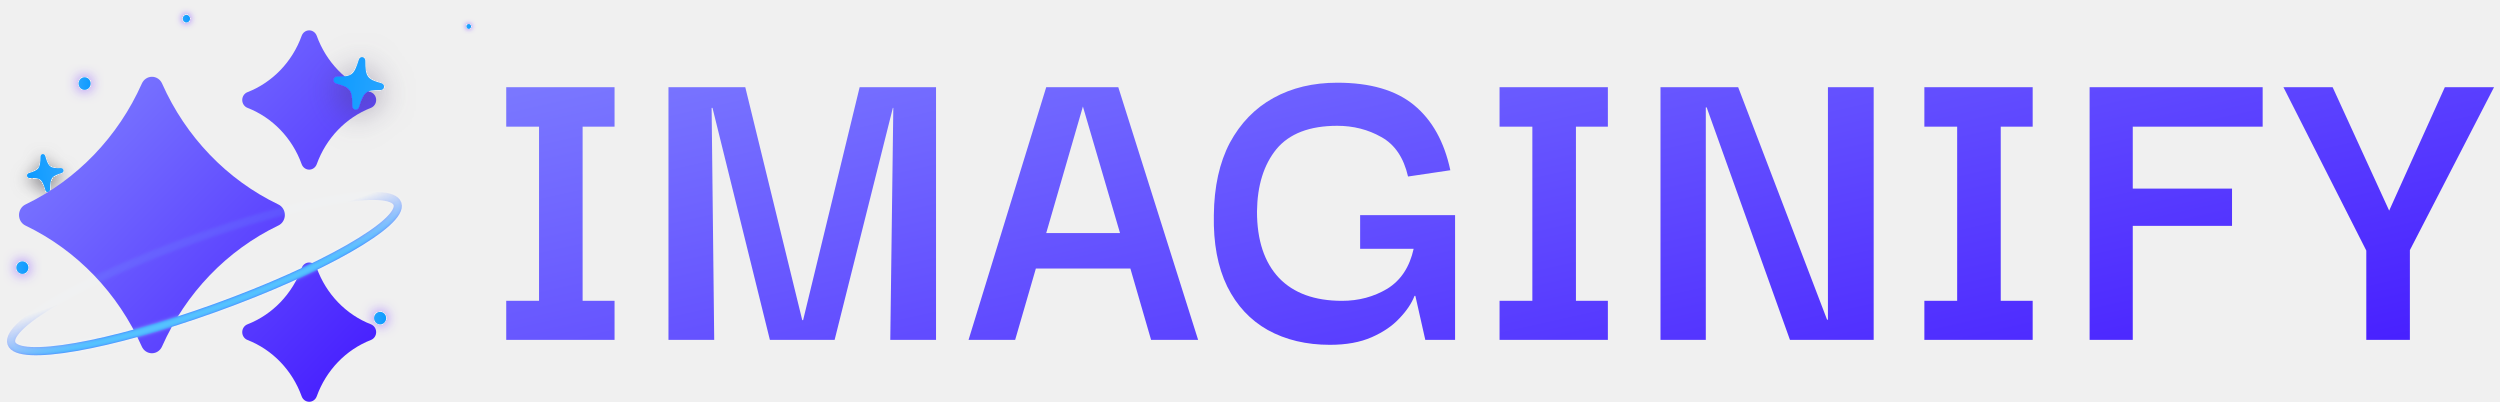
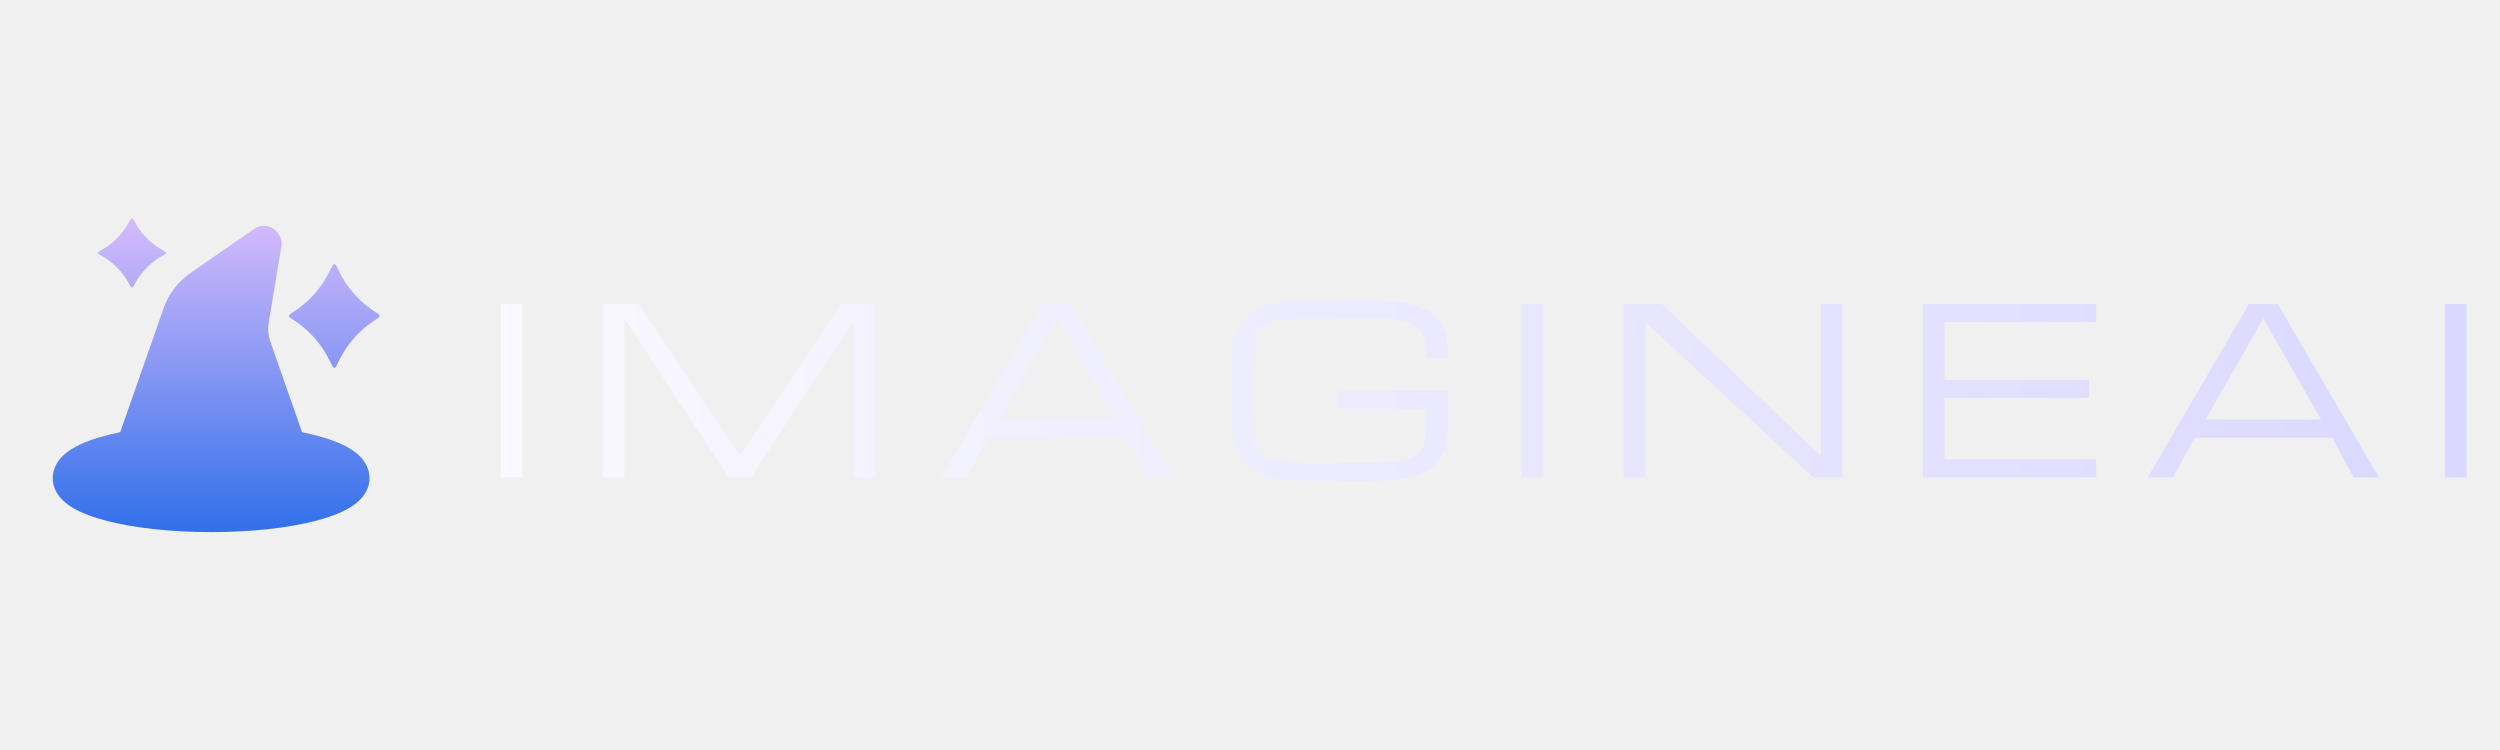
- <svg xmlns="http://www.w3.org/2000/svg" width="168" height="27" viewBox="0 0 168 27" fill="none">
-   <path d="M41.298 20.216V22.84H34.019V20.216H36.223V8.514H34.019V5.86H41.298V8.514H39.152V20.216H41.298ZM44.921 22.84V5.86H50.083L53.911 21.513H53.969L57.768 5.86H62.901V22.84H59.827L60.03 7.247H60.001L56.086 22.84H51.736L47.879 7.247H47.821L47.995 22.84H44.921ZM65.086 22.84L70.306 5.86H75.149L80.514 22.84H77.353L75.961 18.045H69.61L68.218 22.84H65.086ZM72.771 7.157L70.306 15.662H75.265L72.771 7.157ZM89.371 23.172C87.786 23.172 86.394 22.84 85.195 22.177C84.016 21.513 83.107 20.538 82.469 19.251C81.831 17.944 81.532 16.346 81.57 14.456C81.59 12.545 81.947 10.927 82.643 9.6C83.359 8.273 84.335 7.267 85.572 6.584C86.81 5.9 88.24 5.558 89.864 5.558C92.088 5.558 93.808 6.061 95.026 7.066C96.244 8.072 97.056 9.529 97.462 11.44L94.62 11.862C94.33 10.595 93.731 9.71 92.822 9.208C91.933 8.705 90.947 8.454 89.864 8.454C88.008 8.454 86.645 8.976 85.775 10.022C84.925 11.068 84.49 12.465 84.47 14.214C84.47 16.145 84.963 17.632 85.949 18.678C86.935 19.703 88.347 20.216 90.183 20.216C91.305 20.216 92.32 19.945 93.228 19.402C94.137 18.839 94.727 17.944 94.997 16.718H91.401V14.456H97.781V22.84H95.78L95.113 19.884H95.055C94.862 20.387 94.523 20.89 94.04 21.392C93.576 21.895 92.958 22.317 92.184 22.659C91.411 23.001 90.473 23.172 89.371 23.172ZM108.049 20.216V22.84H100.77V20.216H102.974V8.514H100.77V5.86H108.049V8.514H105.903V20.216H108.049ZM122.837 5.86H125.911V22.84H120.285L114.688 7.217H114.63V22.84H111.585V5.86H116.805L122.779 21.483H122.837V5.86ZM136.596 20.216V22.84H129.317V20.216H131.521V8.514H129.317V5.86H136.596V8.514H134.45V20.216H136.596ZM143.322 22.84H140.422V5.86H152.051V8.514H143.322V12.676H149.992V15.179H143.322V22.84ZM159.015 22.84V16.838L153.447 5.86H156.753L160.552 14.154L164.293 5.86H167.599L161.944 16.808V22.84H159.015Z" fill="url(#paint0_linear_2164_2166)" />
-   <g filter="url(#filter0_d_2164_2166)">
-     <path d="M31.499 1.941C31.585 1.941 31.655 1.868 31.655 1.778C31.655 1.688 31.585 1.615 31.499 1.615C31.412 1.615 31.342 1.688 31.342 1.778C31.342 1.868 31.412 1.941 31.499 1.941Z" fill="url(#paint1_linear_2164_2166)" />
+ <svg xmlns="http://www.w3.org/2000/svg" width="200" height="60" viewBox="0 0 221 64" fill="none">
+   <g clip-path="url(#clip0_3183_990)">
+     <path d="M24.172 19.07C24.429 19.239 24.631 19.481 24.754 19.766C24.877 20.052 24.915 20.368 24.864 20.675L23.748 27.404C23.658 27.943 23.706 28.497 23.886 29.012L26.702 37.055C28.07 37.332 29.284 37.692 30.228 38.133C30.797 38.399 31.354 38.732 31.79 39.162C32.227 39.594 32.664 40.25 32.664 41.111C32.664 42.462 31.633 43.293 30.922 43.723C30.108 44.215 29.033 44.604 27.842 44.908C25.434 45.525 22.189 45.889 18.664 45.889C15.139 45.889 11.894 45.525 9.486 44.908C8.295 44.604 7.22 44.215 6.406 43.723C5.695 43.293 4.664 42.462 4.664 41.111C4.664 40.251 5.1 39.594 5.538 39.162C5.974 38.732 6.531 38.398 7.1 38.133C8.046 37.692 9.258 37.332 10.628 37.053L14.455 26.119C14.9 24.845 15.731 23.749 16.825 22.991L22.46 19.089C22.712 18.914 23.009 18.819 23.313 18.816C23.617 18.812 23.916 18.901 24.172 19.07ZM29.208 22.687C29.472 22.125 29.561 22.051 29.733 22.355L29.838 22.559L29.898 22.687C30.566 24.111 31.59 25.33 32.865 26.221L33.216 26.455C33.625 26.71 33.695 26.783 33.338 27.025L33.216 27.103C31.902 27.929 30.823 29.096 30.09 30.486L29.733 31.201C29.562 31.505 29.472 31.432 29.208 30.869C28.54 29.445 27.516 28.226 26.241 27.335L25.686 26.969C25.47 26.81 25.484 26.726 25.768 26.533L25.89 26.453C27.326 25.55 28.478 24.242 29.208 22.687ZM11.816 18.282L11.924 18.477C12.412 19.401 13.15 20.191 14.064 20.779L14.416 20.987C14.704 21.148 14.747 21.207 14.595 21.314L14.416 21.421C13.482 21.932 12.691 22.68 12.118 23.591L11.806 24.139C11.686 24.324 11.622 24.308 11.513 24.126L11.404 23.932C10.897 22.989 10.159 22.196 9.264 21.631L8.912 21.421C8.625 21.26 8.581 21.201 8.733 21.094L8.912 20.987C9.846 20.476 10.637 19.729 11.21 18.817L11.404 18.477C11.61 18.09 11.677 18.049 11.816 18.282Z" fill="url(#paint0_linear_3183_990)" />
  </g>
-   <g filter="url(#filter1_d_2164_2166)">
-     <path d="M5.684 6.038C5.909 6.038 6.09 5.849 6.09 5.616C6.09 5.383 5.909 5.193 5.684 5.193C5.46 5.193 5.278 5.383 5.278 5.616C5.278 5.849 5.46 6.038 5.684 6.038Z" fill="url(#paint2_linear_2164_2166)" />
-   </g>
-   <g filter="url(#filter2_d_2164_2166)">
-     <path d="M1.502 18.406C1.726 18.406 1.908 18.217 1.908 17.984C1.908 17.751 1.726 17.562 1.502 17.562C1.278 17.562 1.096 17.751 1.096 17.984C1.096 18.217 1.278 18.406 1.502 18.406Z" fill="url(#paint3_linear_2164_2166)" />
-   </g>
-   <g filter="url(#filter3_d_2164_2166)">
-     <path d="M25.543 21.802C25.767 21.802 25.949 21.613 25.949 21.379C25.949 21.146 25.767 20.957 25.543 20.957C25.319 20.957 25.137 21.146 25.137 21.379C25.137 21.613 25.319 21.802 25.543 21.802Z" fill="url(#paint4_linear_2164_2166)" />
-   </g>
-   <g filter="url(#filter4_d_2164_2166)">
-     <path d="M6.528 14.652C6.614 14.652 6.684 14.579 6.684 14.489C6.684 14.399 6.614 14.326 6.528 14.326C6.441 14.326 6.371 14.399 6.371 14.489C6.371 14.579 6.441 14.652 6.528 14.652Z" fill="url(#paint5_linear_2164_2166)" />
-   </g>
-   <g filter="url(#filter5_d_2164_2166)">
-     <path d="M12.524 1.512C12.66 1.512 12.77 1.397 12.77 1.256C12.77 1.115 12.66 1 12.524 1C12.388 1 12.278 1.115 12.278 1.256C12.278 1.397 12.388 1.512 12.524 1.512Z" fill="url(#paint6_linear_2164_2166)" />
-   </g>
-   <g filter="url(#filter6_d_2164_2166)">
-     <path d="M3.228 12.906C3.148 12.919 3.073 12.868 3.049 12.783C2.828 12.029 2.711 11.937 1.985 11.965C1.902 11.967 1.828 11.906 1.816 11.823C1.804 11.739 1.856 11.659 1.936 11.634C2.63 11.42 2.705 11.316 2.722 10.526C2.724 10.438 2.779 10.367 2.857 10.354C2.939 10.342 3.012 10.393 3.038 10.477C3.257 11.231 3.374 11.322 4.099 11.295C4.185 11.293 4.257 11.352 4.269 11.438C4.281 11.521 4.231 11.6 4.149 11.626C3.454 11.842 3.38 11.945 3.365 12.735C3.361 12.824 3.305 12.894 3.228 12.906Z" fill="url(#paint7_linear_2164_2166)" />
-   </g>
-   <path d="M16.63 6.194C16.419 6.276 16.278 6.486 16.278 6.72C16.278 6.954 16.419 7.164 16.63 7.247C18.313 7.903 19.641 9.284 20.272 11.034C20.352 11.254 20.553 11.4 20.778 11.4C21.003 11.4 21.205 11.254 21.285 11.034C21.916 9.284 23.244 7.903 24.927 7.247C25.138 7.164 25.278 6.954 25.278 6.72C25.278 6.486 25.138 6.276 24.927 6.194C23.244 5.537 21.916 4.156 21.285 2.406C21.205 2.186 21.003 2.04 20.778 2.04C20.553 2.04 20.352 2.186 20.272 2.406C19.641 4.156 18.313 5.537 16.63 6.194ZM10.892 5.613C10.771 5.336 10.503 5.16 10.213 5.16C9.922 5.16 9.655 5.336 9.533 5.613C7.936 9.2 5.164 12.082 1.714 13.74C1.447 13.867 1.278 14.145 1.278 14.452C1.278 14.759 1.447 15.032 1.714 15.159C5.163 16.815 7.937 19.698 9.528 23.285C9.65 23.563 9.917 23.739 10.208 23.739C10.499 23.739 10.766 23.563 10.888 23.285C12.482 19.695 15.254 16.812 18.706 15.154C18.974 15.027 19.142 14.749 19.142 14.447C19.142 14.145 18.974 13.867 18.706 13.74C15.257 12.085 12.485 9.2 10.892 5.613ZM20.272 18.006C19.641 19.756 18.313 21.137 16.63 21.794C16.419 21.876 16.278 22.086 16.278 22.32C16.278 22.554 16.419 22.764 16.63 22.846C18.313 23.503 19.641 24.884 20.272 26.634C20.352 26.854 20.553 27 20.778 27C21.003 27 21.205 26.854 21.285 26.634C21.916 24.884 23.244 23.503 24.927 22.846C25.138 22.764 25.278 22.554 25.278 22.32C25.278 22.086 25.138 21.876 24.927 21.794C23.244 21.137 21.916 19.756 21.285 18.006C21.205 17.786 21.003 17.64 20.778 17.64C20.553 17.64 20.352 17.786 20.272 18.006Z" fill="url(#paint8_linear_2164_2166)" />
-   <path d="M12.972 16.086C5.808 18.673 0.343 21.799 0.766 23.067C1.19 24.334 7.341 23.264 14.505 20.677C21.669 18.089 27.133 14.964 26.71 13.696C26.287 12.428 20.136 13.498 12.972 16.086Z" stroke="url(#paint9_linear_2164_2166)" stroke-width="0.549" />
-   <g style="mix-blend-mode:screen" filter="url(#filter7_f_2164_2166)">
-     <path d="M12.972 16.085C5.808 18.673 0.343 21.799 0.766 23.066C1.19 24.334 7.341 23.264 14.505 20.677C21.669 18.089 27.133 14.963 26.71 13.696C26.287 12.428 20.136 13.498 12.972 16.085Z" stroke="url(#paint10_linear_2164_2166)" stroke-width="0.549" />
-   </g>
-   <g filter="url(#filter8_d_2164_2166)">
-     <path d="M23.872 7.362C23.762 7.345 23.683 7.247 23.684 7.126C23.679 6.038 23.559 5.869 22.591 5.606C22.479 5.575 22.405 5.463 22.421 5.348C22.437 5.232 22.536 5.149 22.652 5.148C23.65 5.152 23.789 5.046 24.113 4.009C24.149 3.894 24.248 3.823 24.357 3.839C24.469 3.856 24.547 3.954 24.549 4.076C24.551 5.161 24.67 5.33 25.637 5.593C25.752 5.627 25.825 5.735 25.808 5.853C25.793 5.968 25.696 6.051 25.577 6.051C24.577 6.05 24.441 6.155 24.119 7.192C24.08 7.308 23.979 7.378 23.872 7.362Z" fill="url(#paint11_linear_2164_2166)" />
-   </g>
+   <path d="M44.253 25.721H46.169V41.055H44.253V25.721ZM55.19 26.999V41.055H53.274V25.721H56.468L65.403 39.138L74.337 25.721H77.392V41.055H75.475V27.209L66.371 41.055H64.434L55.19 26.999ZM99.51 37.541H87.371L85.454 41.055H83.218L92.163 25.721H94.718L103.663 41.055H101.427L99.51 37.541ZM98.552 35.944L93.441 26.999L88.329 35.944H98.552ZM126.111 30.513C126.111 29.714 126.024 29.082 125.851 28.616C125.678 28.151 125.392 27.798 124.993 27.558C124.593 27.319 124.068 27.166 123.415 27.099C122.763 27.032 121.958 26.999 121 26.999H115.868C115.017 26.999 114.298 27.026 113.712 27.079C113.133 27.126 112.654 27.225 112.275 27.378C111.895 27.532 111.603 27.751 111.396 28.037C111.19 28.323 111.04 28.703 110.947 29.175C110.854 29.648 110.801 30.23 110.787 30.922C110.774 31.608 110.767 32.43 110.767 33.388C110.767 34.346 110.774 35.172 110.787 35.864C110.807 36.549 110.864 37.128 110.957 37.601C111.05 38.073 111.197 38.453 111.396 38.739C111.603 39.025 111.895 39.245 112.275 39.398C112.654 39.551 113.133 39.654 113.712 39.707C114.298 39.754 115.017 39.777 115.868 39.777H121.01C121.755 39.777 122.397 39.757 122.936 39.717C123.475 39.677 123.934 39.604 124.314 39.497C124.693 39.391 124.999 39.245 125.232 39.058C125.465 38.872 125.645 38.639 125.771 38.359C125.904 38.073 125.994 37.734 126.041 37.341C126.087 36.942 126.111 36.476 126.111 35.944V34.985H118.424V33.388H128.027V35.944C128.027 36.583 127.987 37.161 127.908 37.681C127.828 38.193 127.685 38.652 127.478 39.058C127.279 39.458 127.009 39.803 126.67 40.096C126.33 40.389 125.901 40.632 125.382 40.825C124.863 41.011 124.244 41.148 123.525 41.234C122.806 41.328 121.968 41.374 121.01 41.374H115.868C114.697 41.374 113.709 41.301 112.904 41.154C112.105 41.015 111.446 40.802 110.927 40.516C110.408 40.223 110.005 39.857 109.719 39.417C109.44 38.978 109.233 38.462 109.1 37.87C108.974 37.278 108.901 36.609 108.881 35.864C108.861 35.118 108.851 34.293 108.851 33.388C108.851 32.483 108.861 31.658 108.881 30.912C108.901 30.167 108.974 29.498 109.1 28.906C109.233 28.314 109.44 27.798 109.719 27.358C110.005 26.919 110.408 26.557 110.927 26.27C111.446 25.978 112.105 25.761 112.904 25.622C113.709 25.475 114.697 25.402 115.868 25.402H121C121.958 25.402 122.796 25.448 123.515 25.542C124.234 25.628 124.853 25.765 125.372 25.951C125.891 26.131 126.32 26.36 126.66 26.64C127.006 26.919 127.279 27.249 127.478 27.628C127.685 28.007 127.828 28.437 127.908 28.916C127.987 29.395 128.027 29.927 128.027 30.513H126.111ZM134.503 25.721H136.42V41.055H134.503V25.721ZM145.441 41.055H143.524V25.721H146.888L160.944 39.138V25.721H162.86V41.055H160.305L145.441 27.319V41.055ZM169.975 41.055V25.721H185.308V27.319H171.891V32.43H184.669V34.027H171.891V39.458H185.308V41.055H169.975ZM206.149 37.541H194.01L192.093 41.055H189.857L198.801 25.721H201.357L210.301 41.055H208.065L206.149 37.541ZM205.19 35.944L200.079 26.999L194.968 35.944H205.19ZM216.128 25.721H218.045V41.055H216.128V25.721Z" fill="url(#paint1_linear_3183_990)" />
  <defs>
-     <filter id="filter0_d_2164_2166" x="31.001" y="1.274" width="0.996" height="1.009" filterUnits="userSpaceOnUse" color-interpolation-filters="sRGB">
-       <feFlood flood-opacity="0" result="BackgroundImageFix" />
-       <feColorMatrix in="SourceAlpha" type="matrix" values="0 0 0 0 0 0 0 0 0 0 0 0 0 0 0 0 0 0 127 0" result="hardAlpha" />
-       <feOffset />
-       <feGaussianBlur stdDeviation="0.171" />
-       <feComposite in2="hardAlpha" operator="out" />
-       <feColorMatrix type="matrix" values="0 0 0 0 0.592 0 0 0 0 0.392 0 0 0 0 1 0 0 0 1 0" />
-       <feBlend mode="normal" in2="BackgroundImageFix" result="effect1_dropShadow_2164_2166" />
-       <feBlend mode="normal" in="SourceGraphic" in2="effect1_dropShadow_2164_2166" result="shape" />
-     </filter>
-     <filter id="filter1_d_2164_2166" x="4.392" y="4.308" width="2.584" height="2.616" filterUnits="userSpaceOnUse" color-interpolation-filters="sRGB">
-       <feFlood flood-opacity="0" result="BackgroundImageFix" />
-       <feColorMatrix in="SourceAlpha" type="matrix" values="0 0 0 0 0 0 0 0 0 0 0 0 0 0 0 0 0 0 127 0" result="hardAlpha" />
-       <feOffset />
-       <feGaussianBlur stdDeviation="0.443" />
-       <feComposite in2="hardAlpha" operator="out" />
-       <feColorMatrix type="matrix" values="0 0 0 0 0.592 0 0 0 0 0.392 0 0 0 0 1 0 0 0 1 0" />
-       <feBlend mode="normal" in2="BackgroundImageFix" result="effect1_dropShadow_2164_2166" />
-       <feBlend mode="normal" in="SourceGraphic" in2="effect1_dropShadow_2164_2166" result="shape" />
-     </filter>
-     <filter id="filter2_d_2164_2166" x="0.21" y="16.676" width="2.584" height="2.616" filterUnits="userSpaceOnUse" color-interpolation-filters="sRGB">
-       <feFlood flood-opacity="0" result="BackgroundImageFix" />
-       <feColorMatrix in="SourceAlpha" type="matrix" values="0 0 0 0 0 0 0 0 0 0 0 0 0 0 0 0 0 0 127 0" result="hardAlpha" />
-       <feOffset />
-       <feGaussianBlur stdDeviation="0.443" />
-       <feComposite in2="hardAlpha" operator="out" />
-       <feColorMatrix type="matrix" values="0 0 0 0 0.592 0 0 0 0 0.392 0 0 0 0 1 0 0 0 1 0" />
-       <feBlend mode="normal" in2="BackgroundImageFix" result="effect1_dropShadow_2164_2166" />
-       <feBlend mode="normal" in="SourceGraphic" in2="effect1_dropShadow_2164_2166" result="shape" />
-     </filter>
-     <filter id="filter3_d_2164_2166" x="24.251" y="20.071" width="2.584" height="2.616" filterUnits="userSpaceOnUse" color-interpolation-filters="sRGB">
-       <feFlood flood-opacity="0" result="BackgroundImageFix" />
-       <feColorMatrix in="SourceAlpha" type="matrix" values="0 0 0 0 0 0 0 0 0 0 0 0 0 0 0 0 0 0 127 0" result="hardAlpha" />
-       <feOffset />
-       <feGaussianBlur stdDeviation="0.443" />
-       <feComposite in2="hardAlpha" operator="out" />
-       <feColorMatrix type="matrix" values="0 0 0 0 0.592 0 0 0 0 0.392 0 0 0 0 1 0 0 0 1 0" />
-       <feBlend mode="normal" in2="BackgroundImageFix" result="effect1_dropShadow_2164_2166" />
-       <feBlend mode="normal" in="SourceGraphic" in2="effect1_dropShadow_2164_2166" result="shape" />
-     </filter>
-     <filter id="filter4_d_2164_2166" x="6.03" y="13.984" width="0.996" height="1.009" filterUnits="userSpaceOnUse" color-interpolation-filters="sRGB">
-       <feFlood flood-opacity="0" result="BackgroundImageFix" />
-       <feColorMatrix in="SourceAlpha" type="matrix" values="0 0 0 0 0 0 0 0 0 0 0 0 0 0 0 0 0 0 127 0" result="hardAlpha" />
-       <feOffset />
-       <feGaussianBlur stdDeviation="0.171" />
-       <feComposite in2="hardAlpha" operator="out" />
-       <feColorMatrix type="matrix" values="0 0 0 0 0.592 0 0 0 0 0.392 0 0 0 0 1 0 0 0 1 0" />
-       <feBlend mode="normal" in2="BackgroundImageFix" result="effect1_dropShadow_2164_2166" />
-       <feBlend mode="normal" in="SourceGraphic" in2="effect1_dropShadow_2164_2166" result="shape" />
-     </filter>
-     <filter id="filter5_d_2164_2166" x="11.742" y="0.463" width="1.565" height="1.585" filterUnits="userSpaceOnUse" color-interpolation-filters="sRGB">
-       <feFlood flood-opacity="0" result="BackgroundImageFix" />
-       <feColorMatrix in="SourceAlpha" type="matrix" values="0 0 0 0 0 0 0 0 0 0 0 0 0 0 0 0 0 0 127 0" result="hardAlpha" />
-       <feOffset />
-       <feGaussianBlur stdDeviation="0.268" />
-       <feComposite in2="hardAlpha" operator="out" />
-       <feColorMatrix type="matrix" values="0 0 0 0 0.592 0 0 0 0 0.392 0 0 0 0 1 0 0 0 1 0" />
-       <feBlend mode="normal" in2="BackgroundImageFix" result="effect1_dropShadow_2164_2166" />
-       <feBlend mode="normal" in="SourceGraphic" in2="effect1_dropShadow_2164_2166" result="shape" />
-     </filter>
-     <filter id="filter6_d_2164_2166" x="0.732" y="9.553" width="4.62" height="4.719" filterUnits="userSpaceOnUse" color-interpolation-filters="sRGB">
-       <feFlood flood-opacity="0" result="BackgroundImageFix" />
-       <feColorMatrix in="SourceAlpha" type="matrix" values="0 0 0 0 0 0 0 0 0 0 0 0 0 0 0 0 0 0 127 0" result="hardAlpha" />
-       <feOffset dy="0.282" />
-       <feGaussianBlur stdDeviation="0.541" />
-       <feComposite in2="hardAlpha" operator="out" />
-       <feColorMatrix type="matrix" values="0 0 0 0 0.221 0 0 0 0 0.21 0 0 0 0 0.242 0 0 0 0.6 0" />
-       <feBlend mode="normal" in2="BackgroundImageFix" result="effect1_dropShadow_2164_2166" />
-       <feBlend mode="normal" in="SourceGraphic" in2="effect1_dropShadow_2164_2166" result="shape" />
-     </filter>
-     <filter id="filter7_f_2164_2166" x="0.216" y="12.631" width="27.044" height="11.499" filterUnits="userSpaceOnUse" color-interpolation-filters="sRGB">
-       <feFlood flood-opacity="0" result="BackgroundImageFix" />
-       <feBlend mode="normal" in="SourceGraphic" in2="BackgroundImageFix" result="shape" />
-       <feGaussianBlur stdDeviation="0.127" result="effect1_foregroundBlur_2164_2166" />
-     </filter>
-     <filter id="filter8_d_2164_2166" x="20.288" y="2.261" width="7.653" height="7.788" filterUnits="userSpaceOnUse" color-interpolation-filters="sRGB">
-       <feFlood flood-opacity="0" result="BackgroundImageFix" />
-       <feColorMatrix in="SourceAlpha" type="matrix" values="0 0 0 0 0 0 0 0 0 0 0 0 0 0 0 0 0 0 127 0" result="hardAlpha" />
-       <feOffset dy="0.555" />
-       <feGaussianBlur stdDeviation="1.065" />
-       <feComposite in2="hardAlpha" operator="out" />
-       <feColorMatrix type="matrix" values="0 0 0 0 0.297 0 0 0 0 0.244 0 0 0 0 0.404 0 0 0 0.6 0" />
-       <feBlend mode="normal" in2="BackgroundImageFix" result="effect1_dropShadow_2164_2166" />
-       <feBlend mode="normal" in="SourceGraphic" in2="effect1_dropShadow_2164_2166" result="shape" />
-     </filter>
-     <linearGradient id="paint0_linear_2164_2166" x1="32.279" y1="-4.2" x2="45.114" y2="53.252" gradientUnits="userSpaceOnUse">
-       <stop stop-color="#868CFF" />
-       <stop offset="1" stop-color="#4318FF" />
+     <linearGradient id="paint0_linear_3183_990" x1="19.116" y1="18.139" x2="19.116" y2="45.889" gradientUnits="userSpaceOnUse">
+       <stop stop-color="#D6BBFB" />
+       <stop offset="0.984" stop-color="#3371EB" />
    </linearGradient>
-     <linearGradient id="paint1_linear_2164_2166" x1="31.352" y1="1.761" x2="31.663" y2="1.768" gradientUnits="userSpaceOnUse">
-       <stop stop-color="#26A4FF" />
-       <stop offset="1" stop-color="#0D9AFF" />
+     <linearGradient id="paint1_linear_3183_990" x1="42.336" y1="31.555" x2="220.336" y2="31.555" gradientUnits="userSpaceOnUse">
+       <stop stop-color="#FAF9FF" />
+       <stop offset="1" stop-color="#DAD7FF" />
    </linearGradient>
-     <linearGradient id="paint2_linear_2164_2166" x1="5.302" y1="5.572" x2="6.11" y2="5.588" gradientUnits="userSpaceOnUse">
-       <stop stop-color="#26A4FF" />
-       <stop offset="1" stop-color="#0D9AFF" />
-     </linearGradient>
-     <linearGradient id="paint3_linear_2164_2166" x1="1.12" y1="17.94" x2="1.928" y2="17.957" gradientUnits="userSpaceOnUse">
-       <stop stop-color="#26A4FF" />
-       <stop offset="1" stop-color="#0D9AFF" />
-     </linearGradient>
-     <linearGradient id="paint4_linear_2164_2166" x1="25.161" y1="21.336" x2="25.968" y2="21.352" gradientUnits="userSpaceOnUse">
-       <stop stop-color="#26A4FF" />
-       <stop offset="1" stop-color="#0D9AFF" />
-     </linearGradient>
-     <linearGradient id="paint5_linear_2164_2166" x1="6.38" y1="14.472" x2="6.692" y2="14.478" gradientUnits="userSpaceOnUse">
-       <stop stop-color="#26A4FF" />
-       <stop offset="1" stop-color="#0D9AFF" />
-     </linearGradient>
-     <linearGradient id="paint6_linear_2164_2166" x1="12.293" y1="1.229" x2="12.782" y2="1.239" gradientUnits="userSpaceOnUse">
-       <stop stop-color="#26A4FF" />
-       <stop offset="1" stop-color="#0D9AFF" />
-     </linearGradient>
-     <linearGradient id="paint7_linear_2164_2166" x1="4.177" y1="11.317" x2="1.741" y2="11.721" gradientUnits="userSpaceOnUse">
-       <stop stop-color="#26A4FF" />
-       <stop offset="1" stop-color="#0D9AFF" />
-     </linearGradient>
-     <linearGradient id="paint8_linear_2164_2166" x1="1.278" y1="2.04" x2="26.219" y2="26.022" gradientUnits="userSpaceOnUse">
-       <stop stop-color="#868CFF" />
-       <stop offset="1" stop-color="#4318FF" />
-     </linearGradient>
-     <linearGradient id="paint9_linear_2164_2166" x1="1.183" y1="24.803" x2="0.114" y2="21.789" gradientUnits="userSpaceOnUse">
-       <stop stop-color="#3F5FFF" />
-       <stop offset="1" stop-color="#3F5FFF" stop-opacity="0" />
-     </linearGradient>
-     <linearGradient id="paint10_linear_2164_2166" x1="1.183" y1="24.802" x2="0.114" y2="21.789" gradientUnits="userSpaceOnUse">
-       <stop stop-color="#1DA0FF" />
-       <stop offset="1" stop-color="#199FFF" stop-opacity="0.13" />
-     </linearGradient>
-     <linearGradient id="paint11_linear_2164_2166" x1="25.733" y1="5.656" x2="22.352" y2="5.259" gradientUnits="userSpaceOnUse">
-       <stop stop-color="#26A4FF" />
-       <stop offset="1" stop-color="#0D9AFF" />
-     </linearGradient>
+     <clipPath id="clip0_3183_990">
+       <rect width="37.333" height="38.222" fill="white" transform="translate(0 12.4453)" />
+     </clipPath>
  </defs>
</svg>
